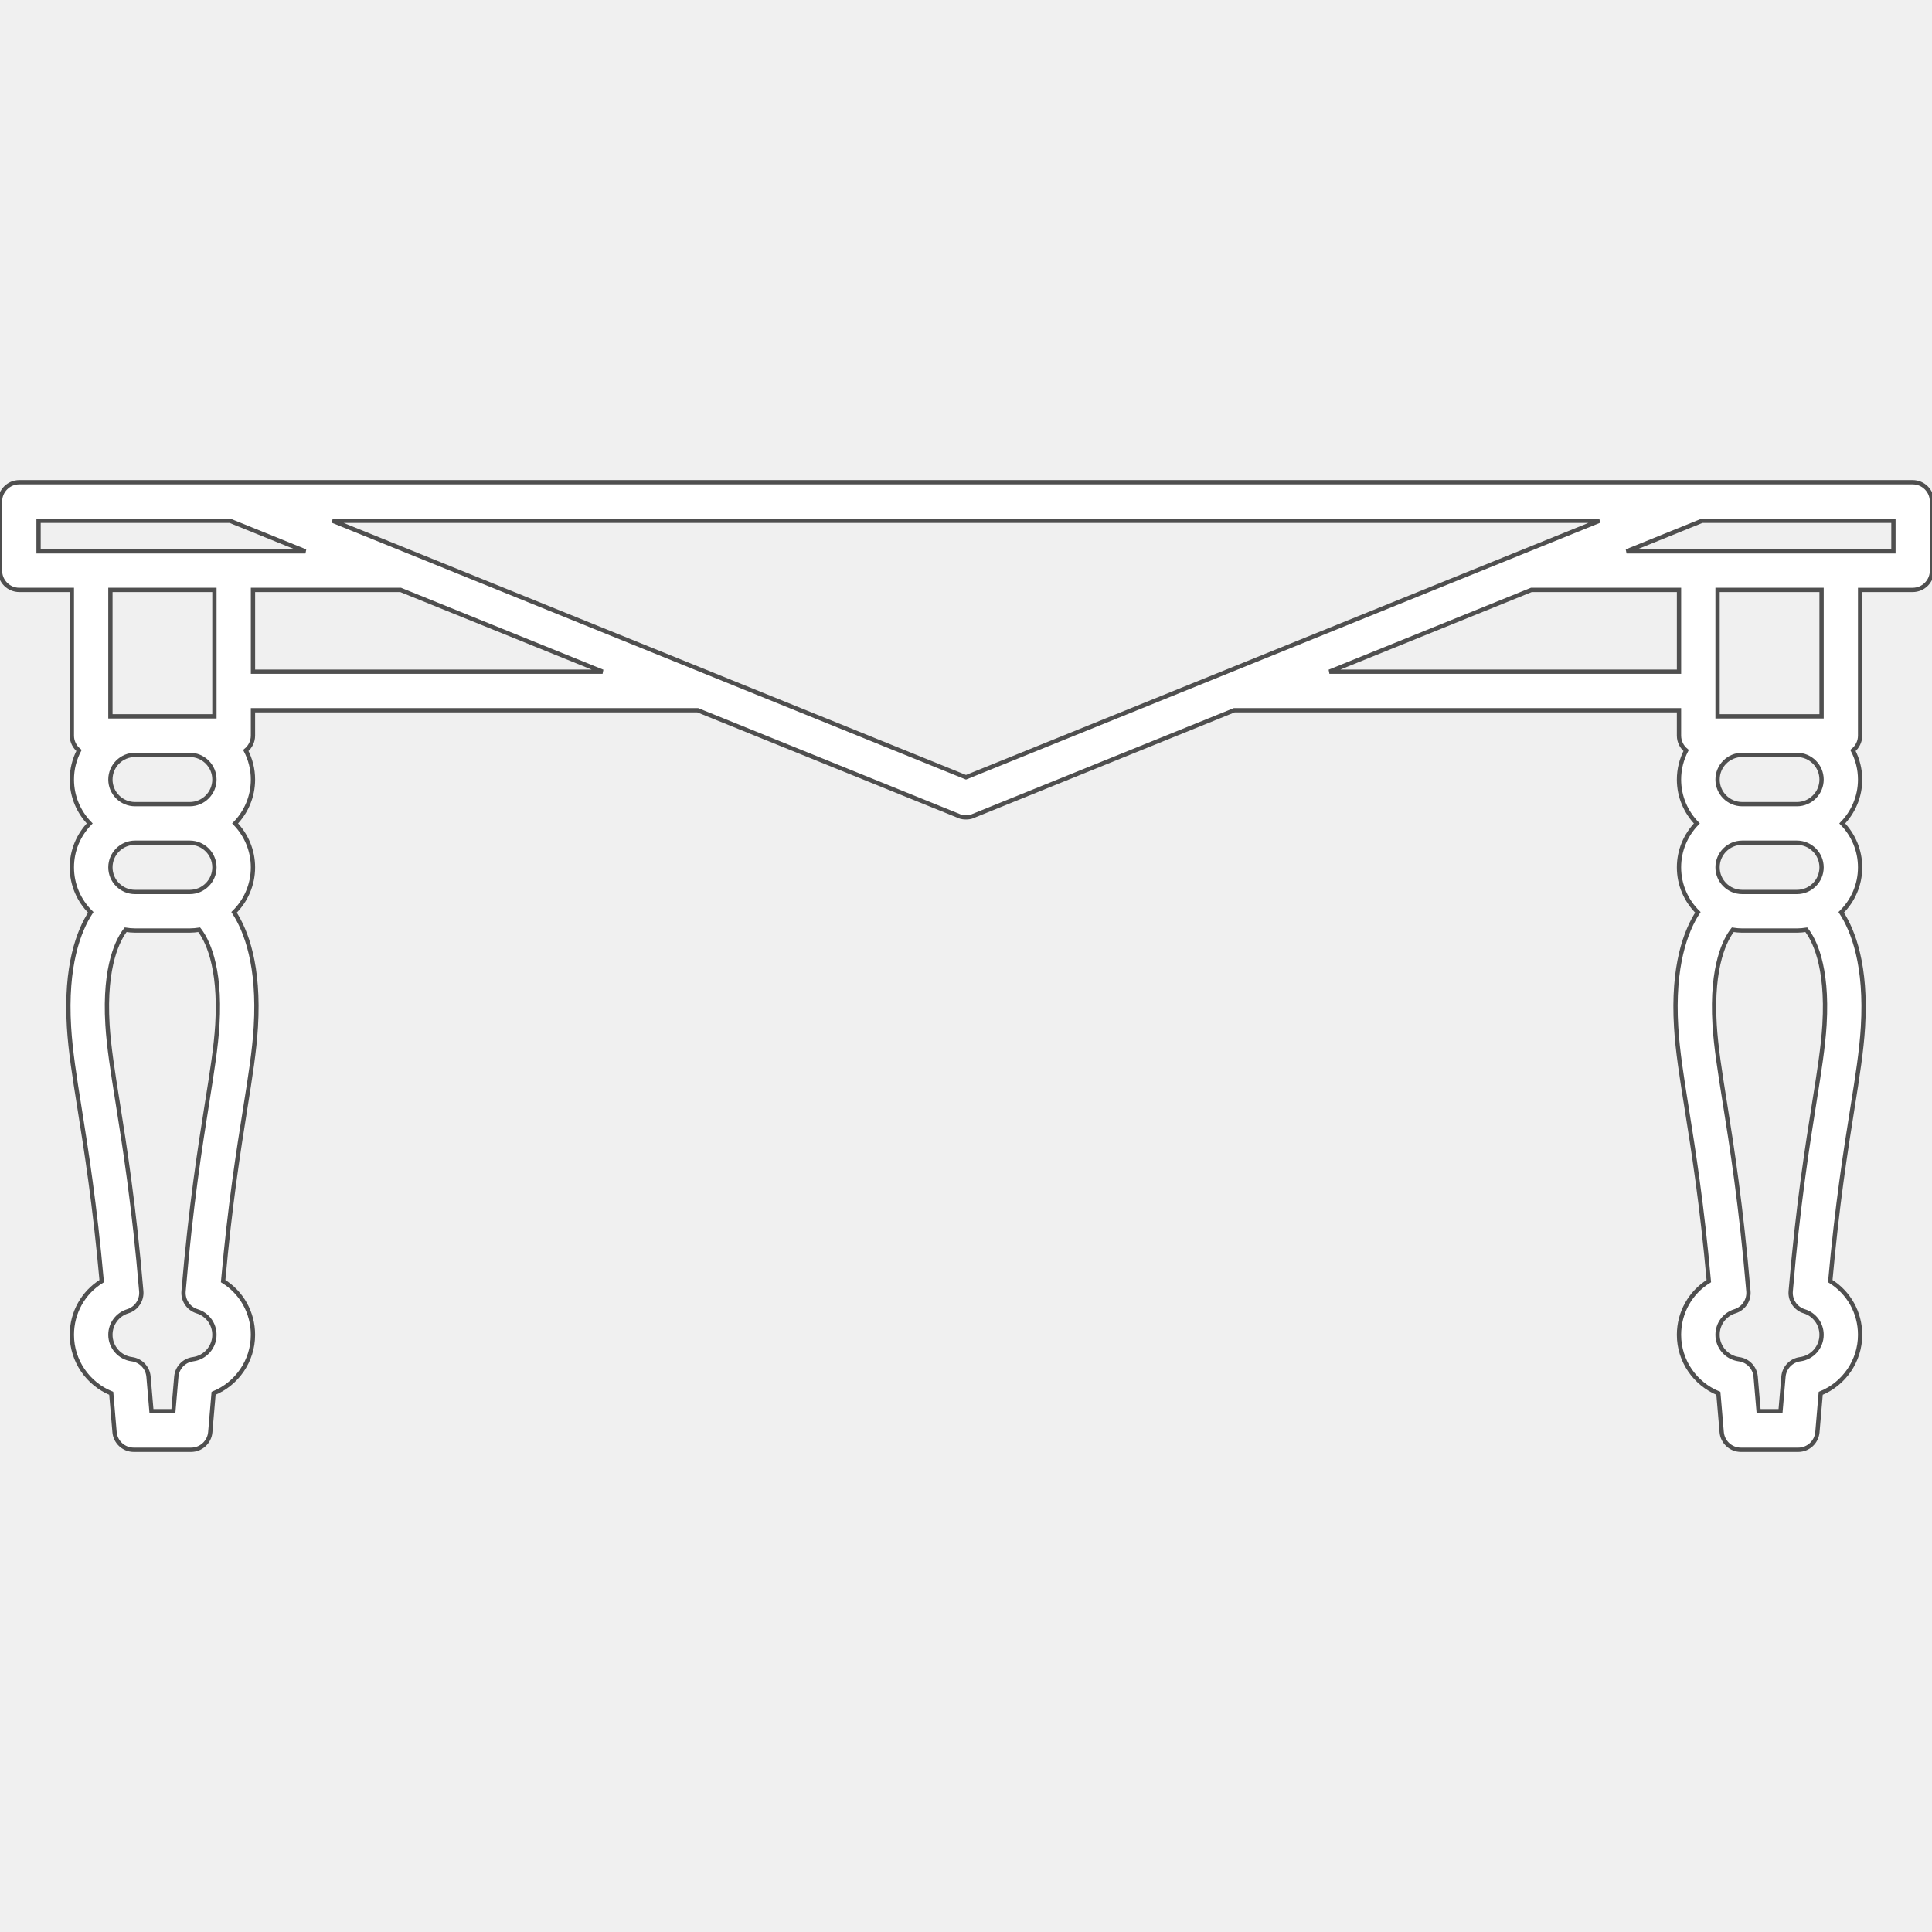
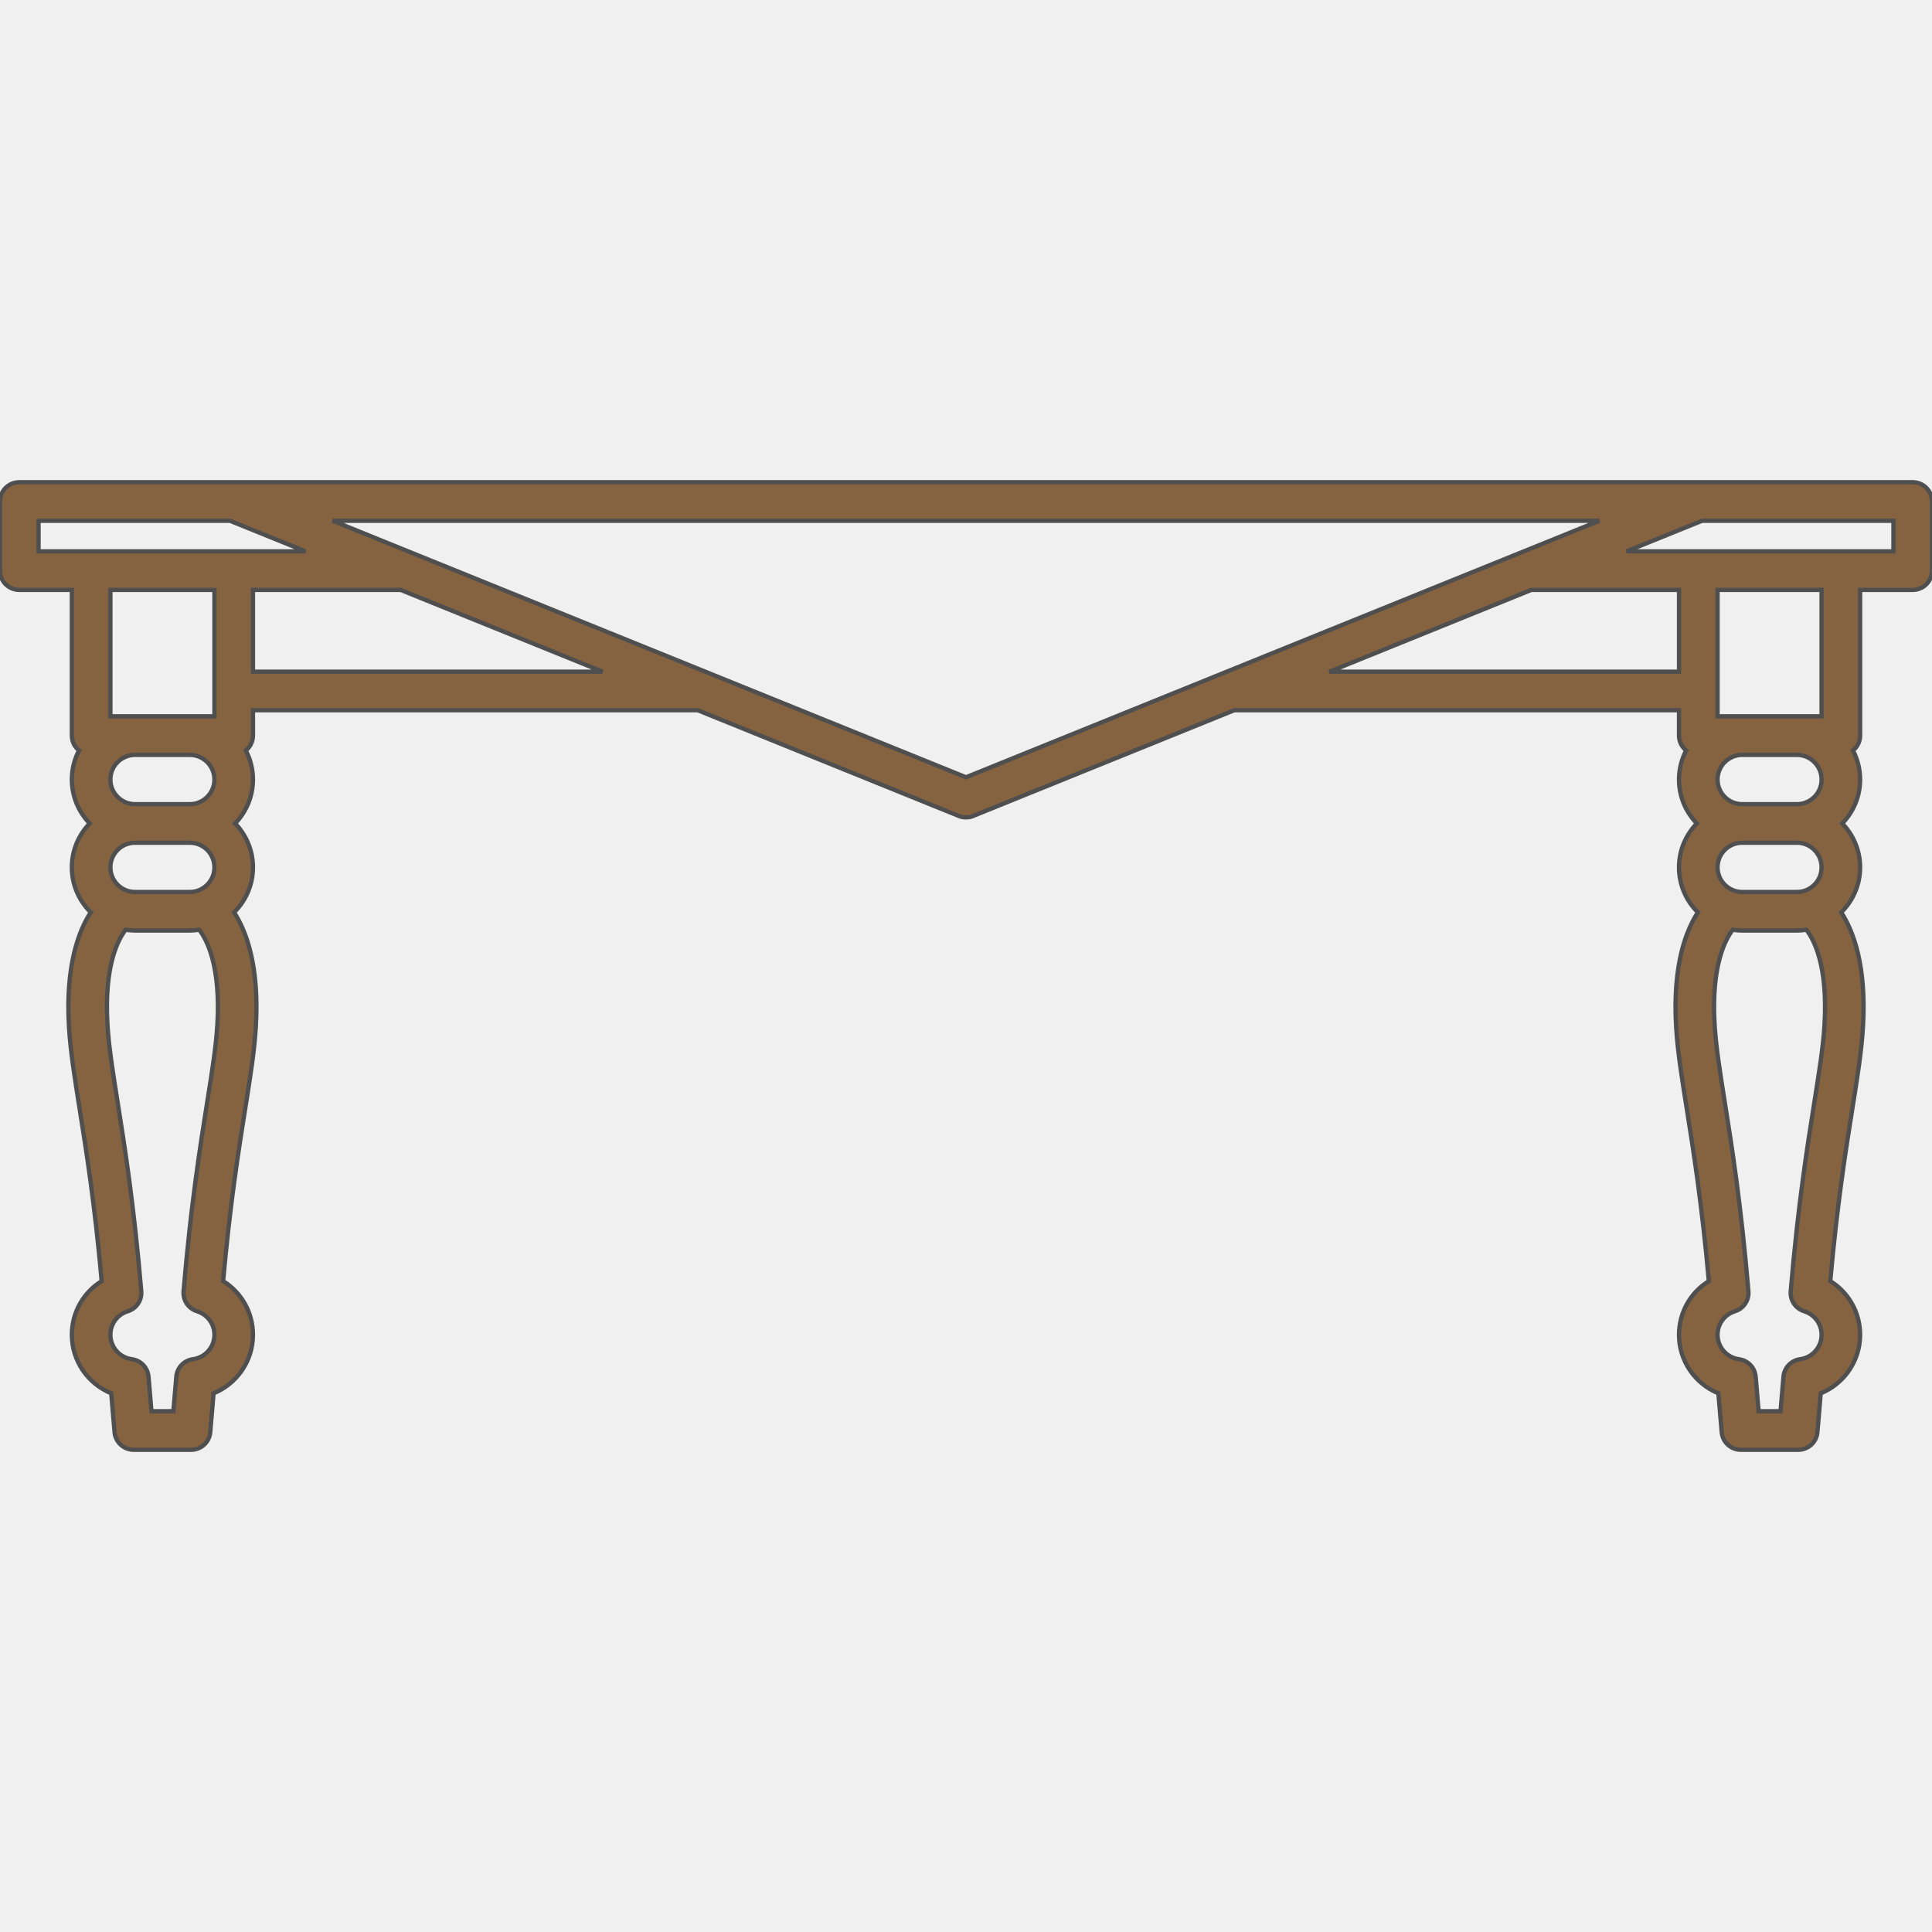
- <svg xmlns="http://www.w3.org/2000/svg" fill="#ffffff" height="200px" width="200px" version="1.1" id="Capa_1" viewBox="0 0 451.002 451.002" xml:space="preserve" stroke="#4f4f4f">
+ <svg xmlns="http://www.w3.org/2000/svg" fill="#866340" height="200px" width="200px" version="1.1" id="Capa_1" viewBox="0 0 451.002 451.002" xml:space="preserve" stroke="#4f4f4f">
  <g id="SVGRepo_bgCarrier" stroke-width="0" />
  <g id="SVGRepo_tracerCarrier" stroke-linecap="round" stroke-linejoin="round" />
  <g id="SVGRepo_iconCarrier">
    <path d="M446.502,112.569H4.5c-2.485,0-4.5,2.015-4.5,4.5v16.138c0,2.485,2.015,4.5,4.5,4.5h12.273v34.014 c0,1.405,0.657,2.644,1.666,3.469c-1.058,2.033-1.666,4.336-1.666,6.782c0,3.982,1.593,7.594,4.167,10.251 c-2.574,2.656-4.167,6.269-4.167,10.251c0,4.108,1.691,7.826,4.41,10.502c-2.807,4.308-5.939,12.426-5.076,26.773 c0.337,5.614,1.275,11.507,2.463,18.969c1.589,9.986,3.546,22.282,5.168,40.341c-4.276,2.637-6.966,7.316-6.966,12.541 c0,6.093,3.763,11.44,9.194,13.655l0.773,9.064c0.199,2.329,2.147,4.117,4.484,4.117h13.379c2.336,0,4.284-1.788,4.483-4.115 c0,0,0.291-3.383,0.774-9.066c5.431-2.216,9.193-7.563,9.193-13.655c0-5.224-2.69-9.903-6.964-12.541 c1.622-18.067,3.58-30.368,5.169-40.356c1.187-7.455,2.124-13.343,2.462-18.953c0.864-14.347-2.27-22.465-5.077-26.773 c2.718-2.677,4.41-6.395,4.41-10.502c0-3.982-1.593-7.594-4.166-10.251c2.573-2.657,4.166-6.269,4.166-10.251 c0-2.446-0.607-4.749-1.666-6.782c1.008-0.825,1.666-2.064,1.666-3.469v-5.924h103.834l60.922,24.672 c0.045,0.018,0.563,0.33,1.689,0.33s1.644-0.312,1.689-0.33l60.923-24.672h103.833v5.924c0,1.405,0.657,2.644,1.666,3.469 c-1.058,2.033-1.666,4.336-1.666,6.782c0,3.982,1.593,7.594,4.166,10.251c-2.573,2.656-4.166,6.269-4.166,10.251 c0,4.108,1.691,7.826,4.41,10.502c-2.808,4.308-5.941,12.426-5.077,26.774c0.338,5.609,1.275,11.498,2.462,18.953 c1.59,9.988,3.548,22.289,5.169,40.356c-4.274,2.637-6.964,7.317-6.964,12.541c0,6.092,3.763,11.439,9.193,13.655 c0.484,5.683,0.774,9.066,0.774,9.066c0.2,2.328,2.147,4.115,4.483,4.115h13.379c2.337,0,4.285-1.789,4.484-4.117l0.773-9.064 c5.432-2.215,9.194-7.563,9.194-13.655c0-5.224-2.69-9.904-6.966-12.541c1.622-18.059,3.579-30.355,5.168-40.341 c1.188-7.461,2.126-13.355,2.463-18.968c0.864-14.348-2.268-22.465-5.076-26.773c2.719-2.677,4.41-6.395,4.41-10.502 c0-3.982-1.593-7.594-4.167-10.251c2.574-2.657,4.167-6.269,4.167-10.251c0-2.445-0.607-4.749-1.665-6.782 c1.008-0.825,1.665-2.064,1.665-3.469v-34.014h12.275c2.485,0,4.5-2.015,4.5-4.5v-16.138 C451.002,114.583,448.987,112.569,446.502,112.569z M50.739,239.206c-0.312,5.171-1.219,10.868-2.367,18.08 c-1.613,10.135-3.823,24.015-5.522,44.138c-0.178,2.107,1.135,4.054,3.155,4.678c2.422,0.749,4.049,2.957,4.049,5.495 c0,2.872-2.148,5.319-4.996,5.692c-2.098,0.275-3.721,1.973-3.9,4.081c-0.279,3.287-0.512,6.023-0.687,8.063h-5.115l-0.688-8.065 c-0.18-2.107-1.803-3.805-3.9-4.08c-2.848-0.372-4.996-2.82-4.996-5.692c0-2.539,1.628-4.747,4.05-5.495 c2.021-0.624,3.334-2.571,3.156-4.679c-1.699-20.113-3.908-33.99-5.521-44.123c-1.149-7.219-2.056-12.92-2.368-18.095 c-0.842-13.997,2.618-20.107,4.239-22.165c0.718,0.108,1.447,0.182,2.195,0.182h12.779c0.747,0,1.476-0.074,2.193-0.182 C48.12,219.099,51.581,225.209,50.739,239.206z M31.525,176.22h12.779c3.17,0,5.75,2.58,5.75,5.751s-2.58,5.751-5.75,5.751H31.525 c-3.172,0-5.752-2.58-5.752-5.751S28.353,176.22,31.525,176.22z M25.773,167.22v-29.514h24.281v29.514H25.773z M31.525,196.721 h12.779c3.17,0,5.75,2.58,5.75,5.751c0,3.171-2.58,5.751-5.75,5.751H31.525c-3.172,0-5.752-2.58-5.752-5.751 C25.773,199.301,28.353,196.721,31.525,196.721z M9,128.706v-7.138h44.68l17.625,7.138H9z M59.055,156.796v-19.089h34.474 l47.137,19.089H59.055z M225.5,181.442L77.656,121.569h295.689L225.5,181.442z M391.945,156.796h-81.609l47.137-19.089h34.472 V156.796z M425.227,167.22h-24.281v-29.514h24.281V167.22z M406.695,176.22h12.779c3.172,0,5.752,2.58,5.752,5.751 s-2.58,5.751-5.752,5.751h-12.779c-3.17,0-5.75-2.58-5.75-5.751S403.525,176.22,406.695,176.22z M406.695,196.721h12.779 c3.172,0,5.752,2.58,5.752,5.751c0,3.171-2.58,5.751-5.752,5.751h-12.779c-3.17,0-5.75-2.58-5.75-5.751 C400.945,199.301,403.525,196.721,406.695,196.721z M425.909,239.207c-0.311,5.174-1.219,10.875-2.368,18.094 c-1.613,10.133-3.822,24.01-5.521,44.123c-0.178,2.107,1.135,4.055,3.156,4.679c2.422,0.748,4.05,2.956,4.05,5.495 c0,2.872-2.148,5.319-4.996,5.692c-2.097,0.275-3.72,1.972-3.9,4.08l-0.688,8.065h-5.115c-0.174-2.04-0.407-4.776-0.687-8.063 c-0.179-2.108-1.802-3.807-3.9-4.081c-2.848-0.372-4.996-2.82-4.996-5.692c0-2.539,1.627-4.747,4.049-5.495 c2.02-0.624,3.333-2.571,3.155-4.678c-1.699-20.123-3.909-34.003-5.522-44.138c-1.148-7.212-2.055-12.909-2.367-18.08 c-0.842-13.998,2.619-20.107,4.241-22.165c0.718,0.108,1.446,0.182,2.193,0.182h12.779c0.748,0,1.477-0.074,2.195-0.182 C423.291,219.099,426.751,225.21,425.909,239.207z M442.002,128.706h-62.305l17.625-7.138h44.68V128.706z" />
  </g>
</svg>
